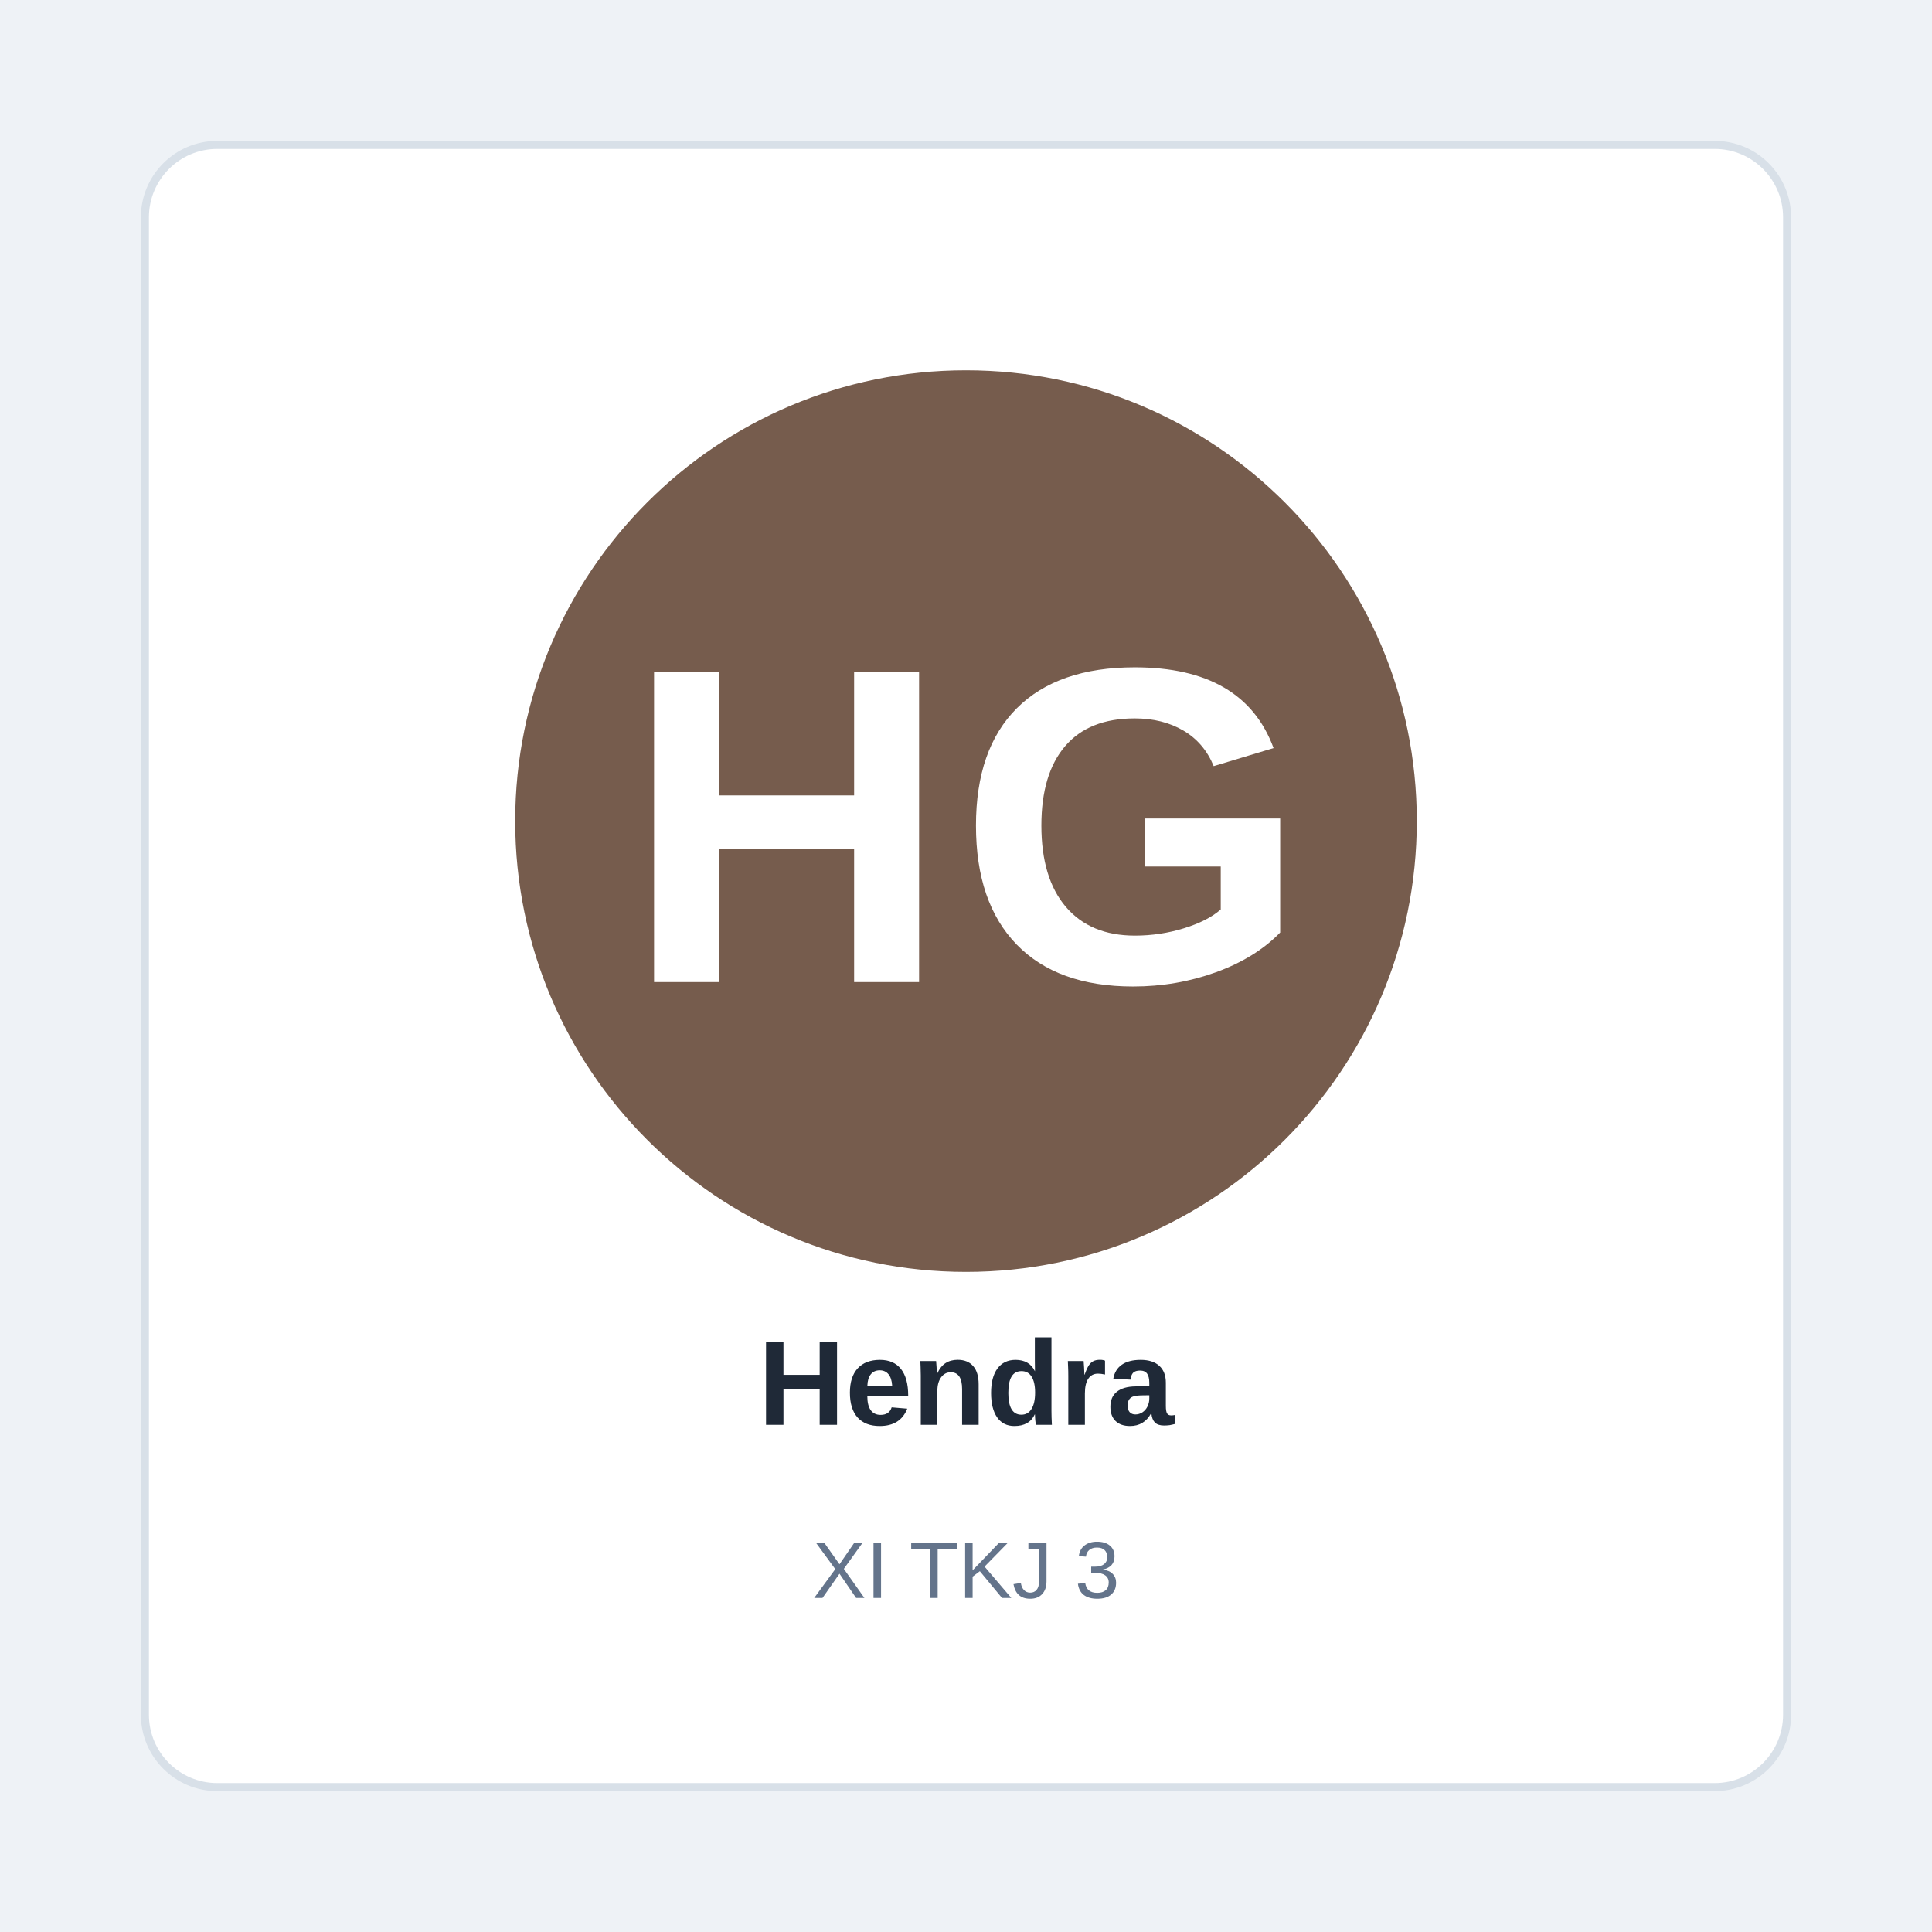
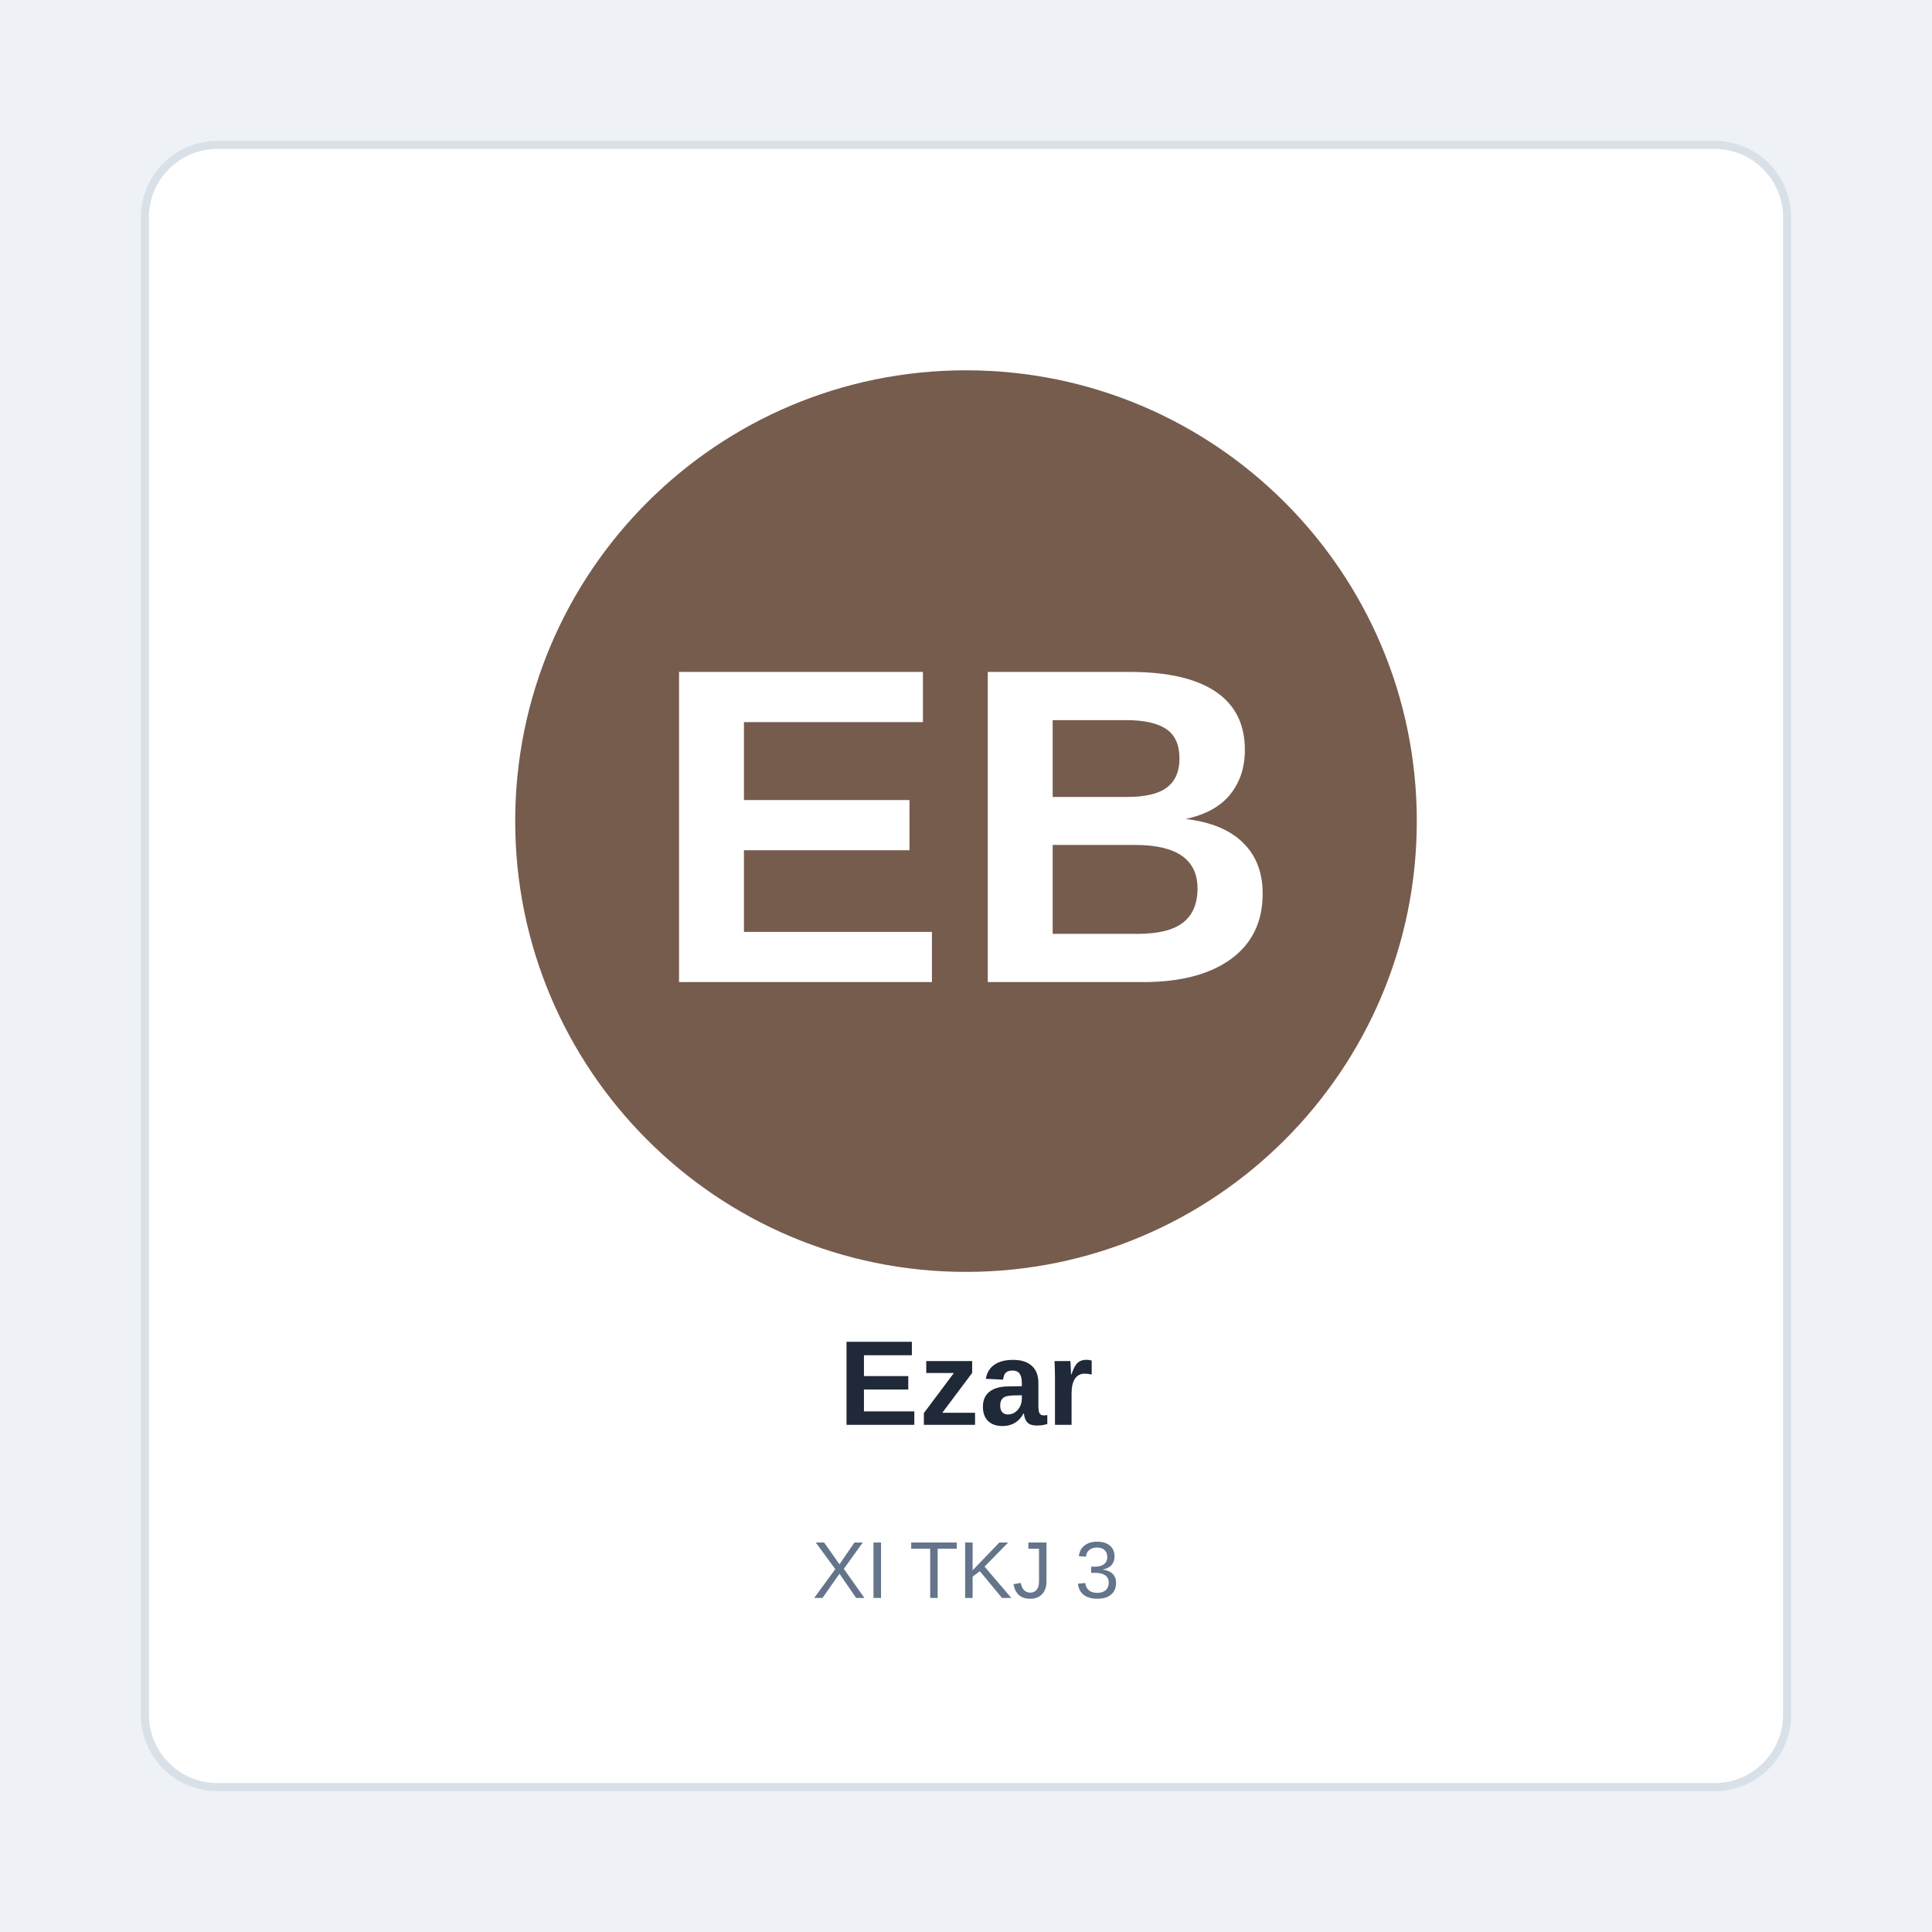
<svg xmlns="http://www.w3.org/2000/svg" width="480" height="480" viewBox="0 0 480 480">
  <rect width="480" height="480" fill="#eef2f6" />
  <rect x="36" y="36" width="408" height="408" rx="18" fill="#ffffff" stroke="#d8e0e8" stroke-width="2" />
  <circle cx="240" cy="204" r="112" fill="#765c4d" />
-   <text x="240" y="244" font-family="Arial, sans-serif" font-size="112" font-weight="700" fill="#ffffff" text-anchor="middle" letter-spacing="2">HG</text>
-   <text x="240" y="354" font-family="Arial, sans-serif" font-size="30" font-weight="600" fill="#1f2937" text-anchor="middle">Hendra</text>
+   <text x="240" y="244" font-family="Arial, sans-serif" font-size="112" font-weight="700" fill="#ffffff" text-anchor="middle" letter-spacing="2">EB</text>
+   <text x="240" y="354" font-family="Arial, sans-serif" font-size="30" font-weight="600" fill="#1f2937" text-anchor="middle">Ezar</text>
  <text x="240" y="397" font-family="Arial, sans-serif" font-size="20" fill="#64748b" text-anchor="middle">XI TKJ 3</text>
</svg>
